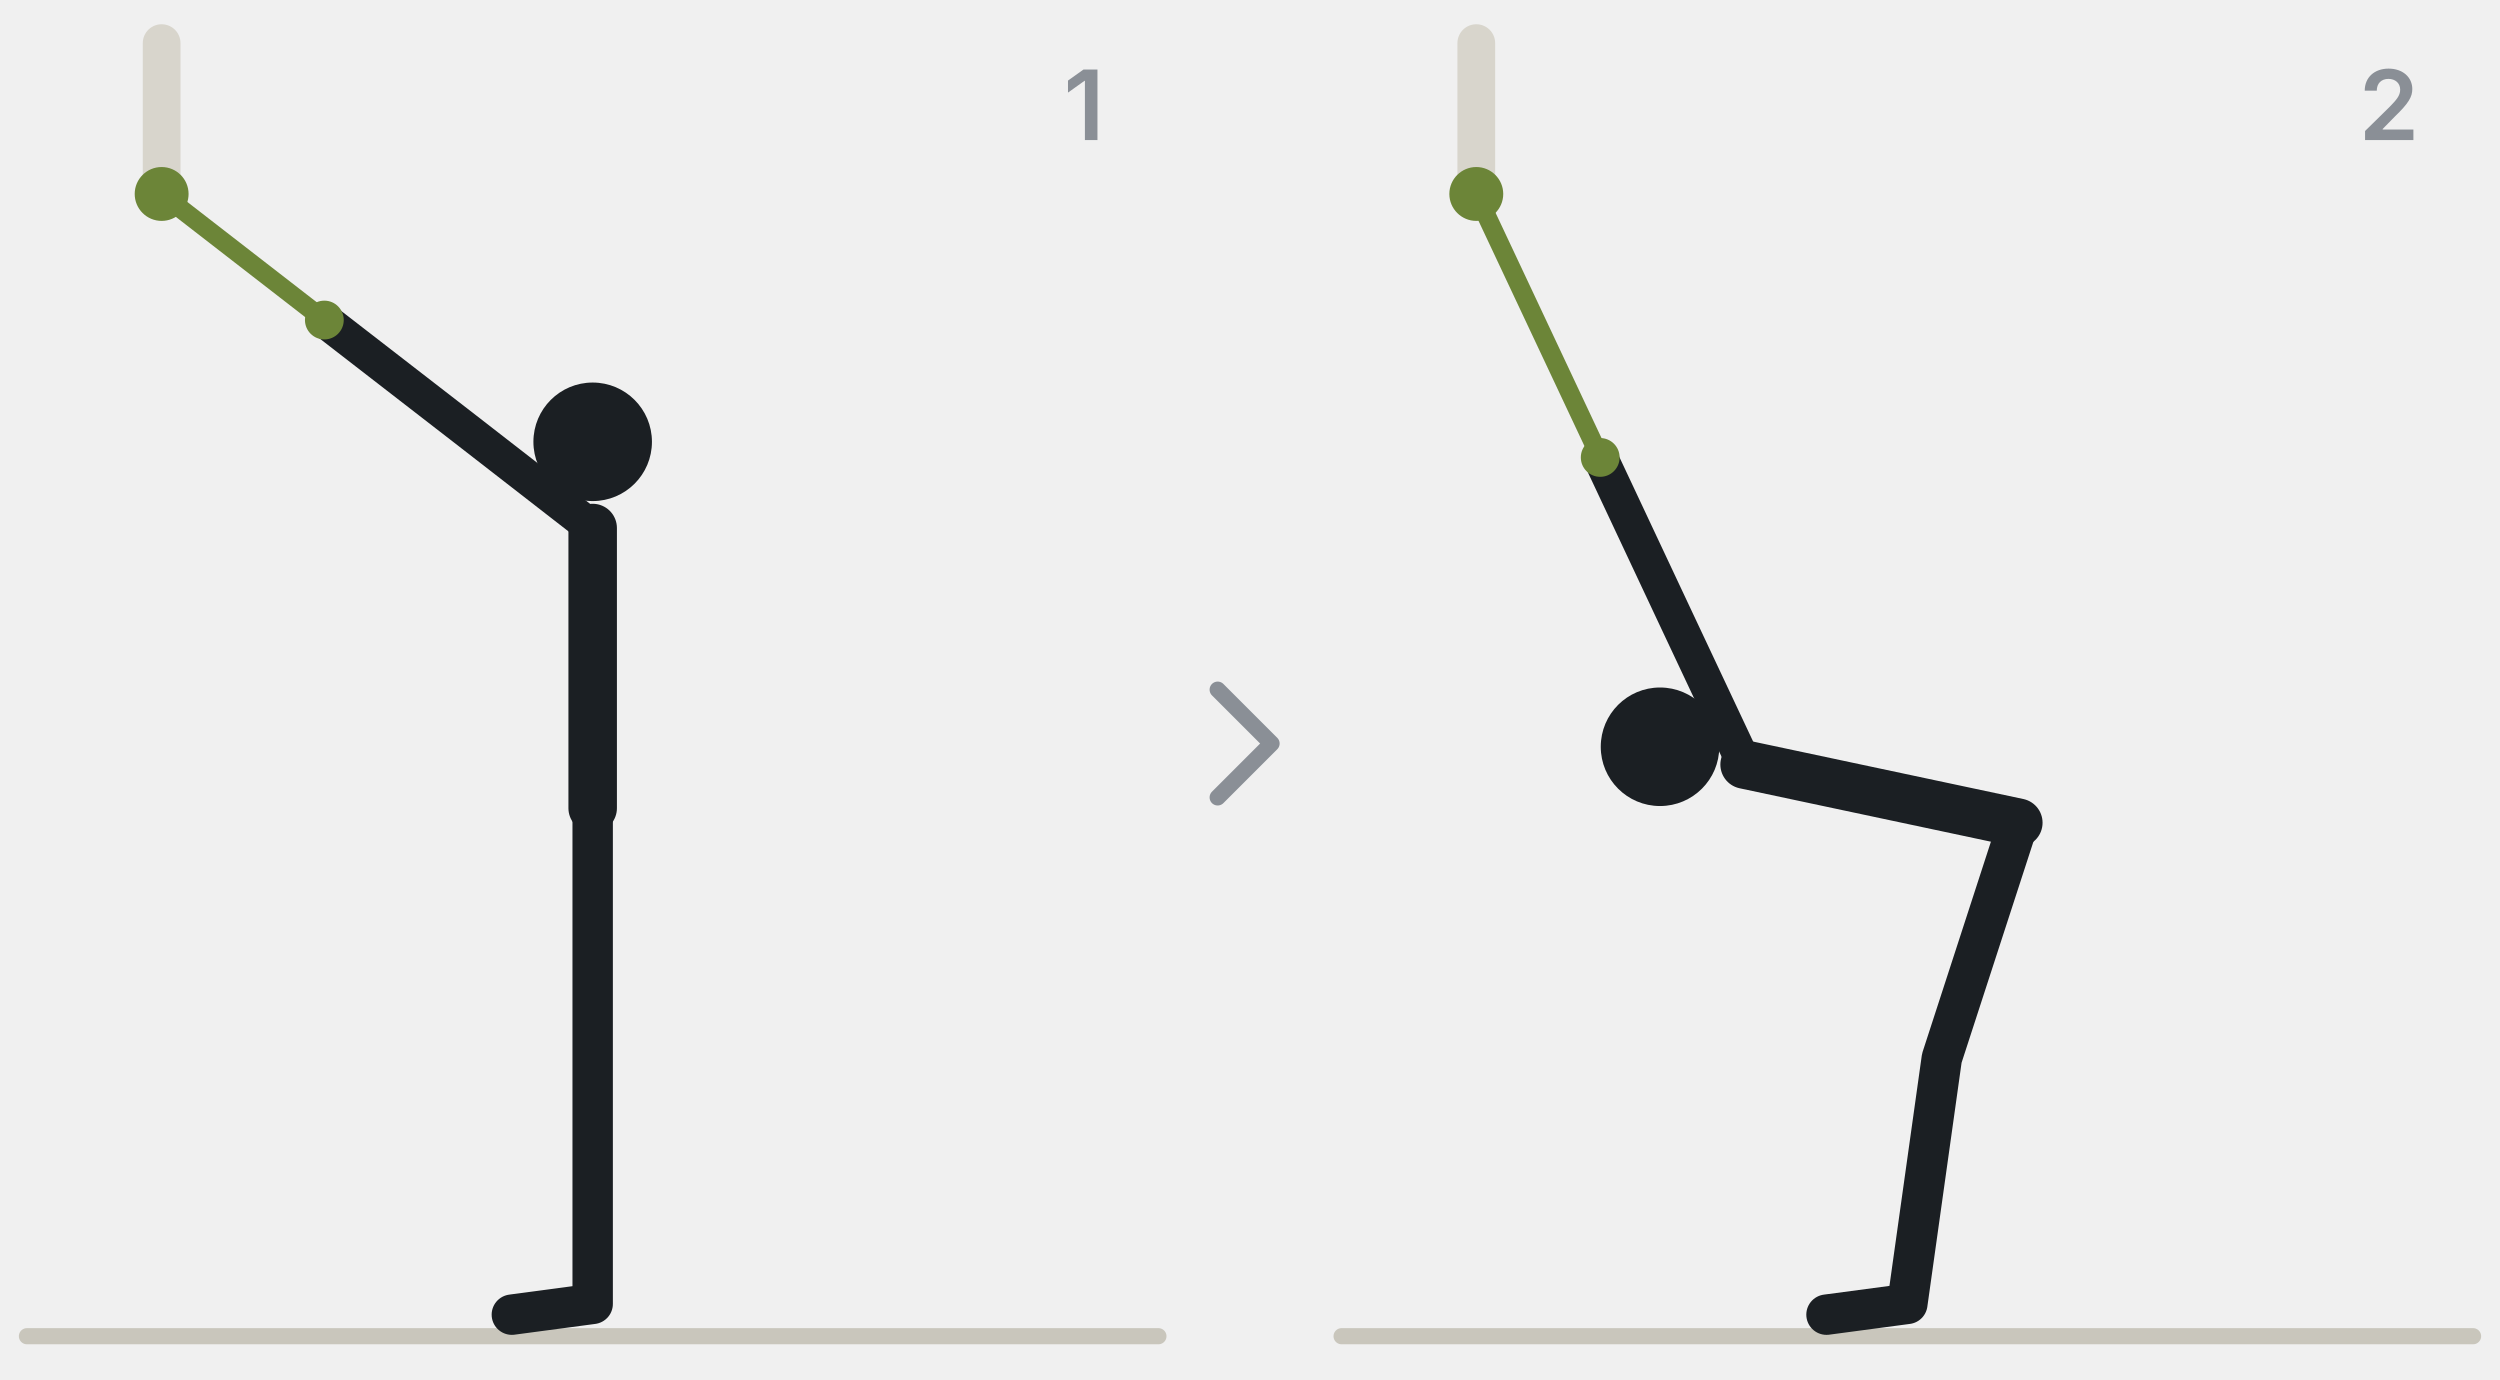
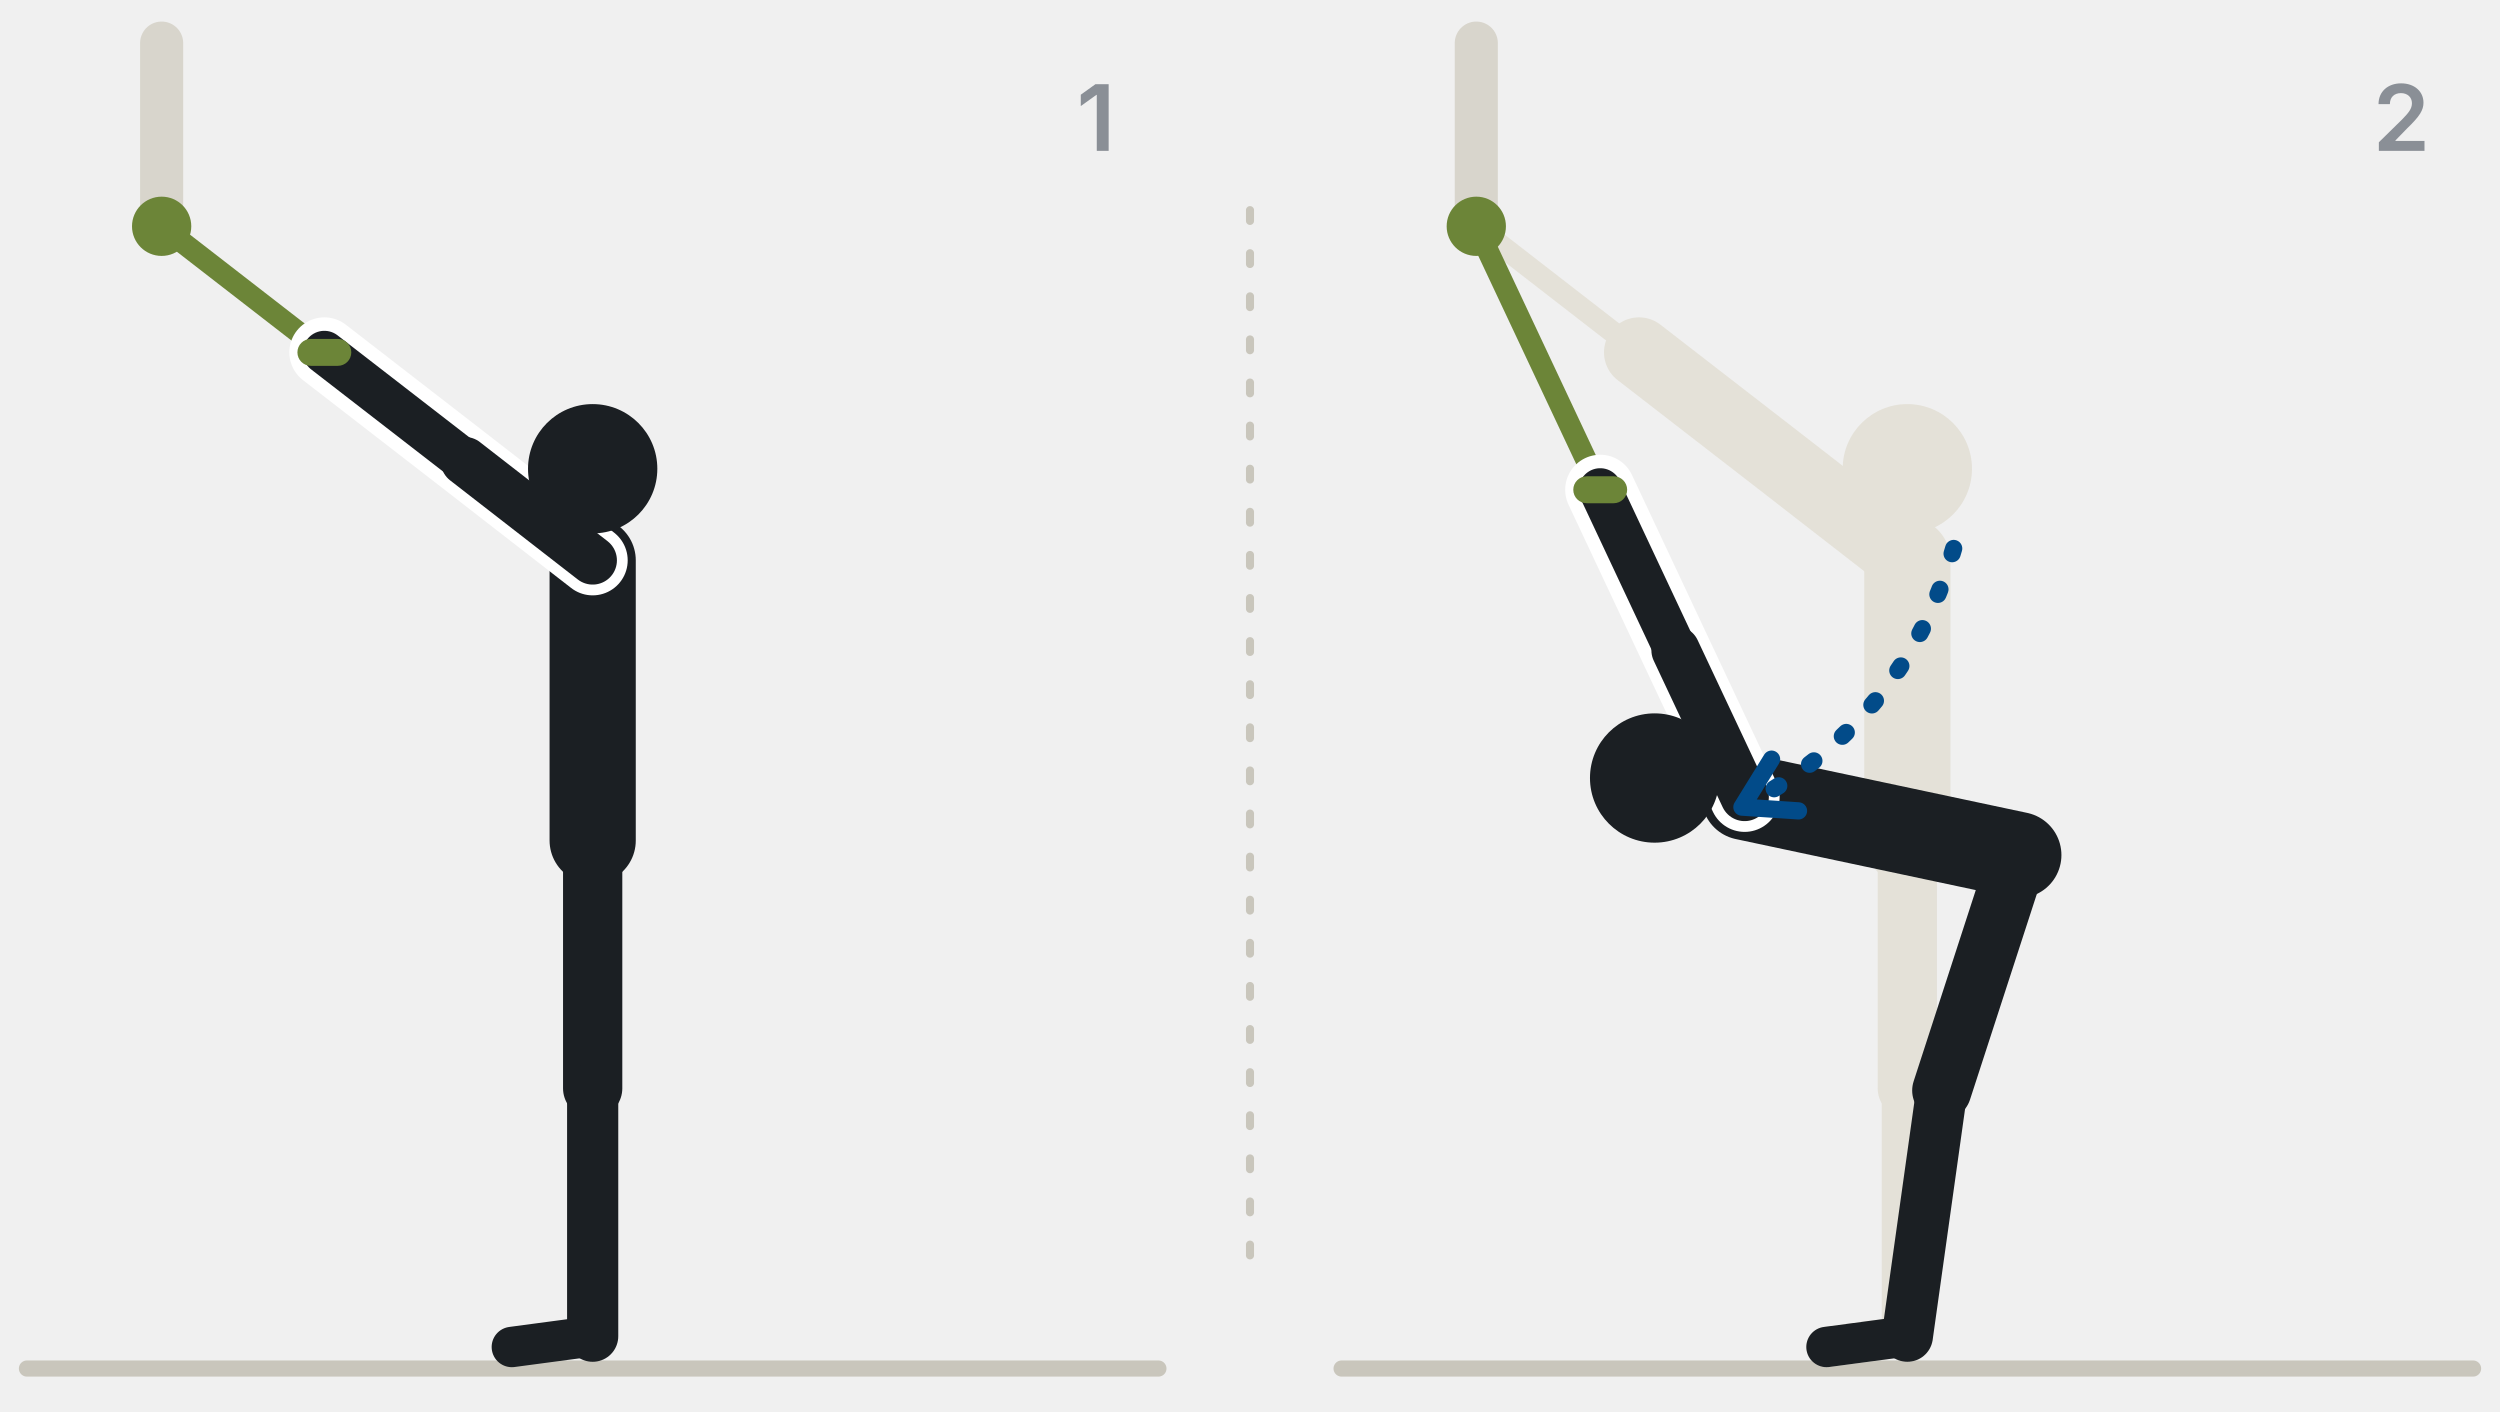
- <svg xmlns="http://www.w3.org/2000/svg" viewBox="-30 -248 464 256" role="img">
+ <svg xmlns="http://www.w3.org/2000/svg" viewBox="-30 -254 464 262" role="img">
  <g transform="translate(0,0)">
-     <line x1="0" y1="-212" x2="0" y2="-240" stroke="#D8D5CC" stroke-width="7" stroke-linecap="round" />
+     <line x1="0" y1="-212" x2="0" y2="-246" stroke="#D8D5CC" stroke-width="8" stroke-linecap="round" />
    <line x1="-25" y1="0" x2="185" y2="0" stroke="#C9C6BC" stroke-width="3" stroke-linecap="round" />
-     <polyline points="0,-212 30.2,-188.6" fill="none" stroke="#6C8538" stroke-width="3.5" stroke-linecap="round" stroke-linejoin="round" />
-     <circle cx="0" cy="-212" r="5" fill="#6C8538" />
-     <polyline points="80,-98 80,-52 80,-6 65,-4" fill="none" stroke="#1B1F23" stroke-width="7.5" stroke-linecap="round" stroke-linejoin="round" />
-     <polyline points="80,-98 80,-150" fill="none" stroke="#1B1F23" stroke-width="9" stroke-linecap="round" stroke-linejoin="round" />
-     <polyline points="80,-150 56.3,-168.4 30.2,-188.6" fill="none" stroke="#1B1F23" stroke-width="6.5" stroke-linecap="round" stroke-linejoin="round" />
-     <circle cx="30.2" cy="-188.6" r="3.6" fill="#6C8538" />
-     <circle cx="80" cy="-166" r="11" fill="#1B1F23" />
-     <text x="175" y="-222" text-anchor="end" font-family="-apple-system,system-ui,sans-serif" font-size="18" font-weight="600" fill="#8A8F96">1</text>
+     <polyline points="0,-212 30.2,-188.6" fill="none" stroke="#6C8538" stroke-width="4" stroke-linecap="round" stroke-linejoin="round" />
+     <circle cx="0" cy="-212" r="5.5" fill="#6C8538" />
+     <polyline points="80,-98 80,-52" fill="none" stroke="#1B1F23" stroke-width="11" stroke-linecap="round" stroke-linejoin="round" />
+     <polyline points="80,-52 80,-6" fill="none" stroke="#1B1F23" stroke-width="9.5" stroke-linecap="round" stroke-linejoin="round" />
+     <polyline points="80,-6 65,-4" fill="none" stroke="#1B1F23" stroke-width="7.5" stroke-linecap="round" stroke-linejoin="round" />
+     <polyline points="80,-98 80,-150" fill="none" stroke="#1B1F23" stroke-width="16" stroke-linecap="round" stroke-linejoin="round" />
+     <polyline points="80,-150 56.3,-168.4 30.2,-188.6" fill="none" stroke="#FFFFFF" stroke-width="13" stroke-linecap="round" stroke-linejoin="round" />
+     <polyline points="80,-150 56.3,-168.4" fill="none" stroke="#1B1F23" stroke-width="9" stroke-linecap="round" stroke-linejoin="round" />
+     <polyline points="56.3,-168.4 30.2,-188.6" fill="none" stroke="#1B1F23" stroke-width="8" stroke-linecap="round" stroke-linejoin="round" />
+     <circle cx="80" cy="-167" r="12" fill="#1B1F23" />
+     <rect x="25.2" y="-191.1" width="10" height="5" rx="2.5" fill="#6C8538" />
+     <text x="177" y="-226" text-anchor="end" font-family="-apple-system,system-ui,sans-serif" font-size="17" font-weight="600" fill="#8A8F96">1</text>
  </g>
  <g transform="translate(244,0)">
-     <line x1="0" y1="-212" x2="0" y2="-240" stroke="#D8D5CC" stroke-width="7" stroke-linecap="round" />
+     <line x1="0" y1="-212" x2="0" y2="-246" stroke="#D8D5CC" stroke-width="8" stroke-linecap="round" />
    <line x1="-25" y1="0" x2="185" y2="0" stroke="#C9C6BC" stroke-width="3" stroke-linecap="round" />
-     <polyline points="0,-212 23,-163.1" fill="none" stroke="#6C8538" stroke-width="3.5" stroke-linecap="round" stroke-linejoin="round" />
-     <circle cx="0" cy="-212" r="5" fill="#6C8538" />
-     <polyline points="100.6,-95.3 86.4,-51.6 80,-6 65,-4" fill="none" stroke="#1B1F23" stroke-width="7.5" stroke-linecap="round" stroke-linejoin="round" />
-     <polyline points="100.6,-95.3 49.8,-106.1" fill="none" stroke="#1B1F23" stroke-width="9" stroke-linecap="round" stroke-linejoin="round" />
-     <polyline points="49.8,-106.1 37,-133.3 23,-163.1" fill="none" stroke="#1B1F23" stroke-width="6.5" stroke-linecap="round" stroke-linejoin="round" />
-     <circle cx="23" cy="-163.1" r="3.6" fill="#6C8538" />
-     <circle cx="34.1" cy="-109.4" r="11" fill="#1B1F23" />
-     <text x="175" y="-222" text-anchor="end" font-family="-apple-system,system-ui,sans-serif" font-size="18" font-weight="600" fill="#8A8F96">2</text>
+     <polyline points="0,-212 30.2,-188.6" fill="none" stroke="#E4E1D8" stroke-width="4" stroke-linecap="round" stroke-linejoin="round" />
+     <polyline points="80,-98 80,-52" fill="none" stroke="#E4E1D8" stroke-width="11" stroke-linecap="round" stroke-linejoin="round" />
+     <polyline points="80,-52 80,-6" fill="none" stroke="#E4E1D8" stroke-width="9.5" stroke-linecap="round" stroke-linejoin="round" />
+     <polyline points="80,-6 65,-4" fill="none" stroke="#E4E1D8" stroke-width="7.5" stroke-linecap="round" stroke-linejoin="round" />
+     <polyline points="80,-98 80,-150" fill="none" stroke="#E4E1D8" stroke-width="16" stroke-linecap="round" stroke-linejoin="round" />
+     <polyline points="80,-150 56.3,-168.4 30.2,-188.6" fill="none" stroke="#E4E1D8" stroke-width="13" stroke-linecap="round" stroke-linejoin="round" />
+     <polyline points="80,-150 56.3,-168.4" fill="none" stroke="#E4E1D8" stroke-width="9" stroke-linecap="round" stroke-linejoin="round" />
+     <polyline points="56.3,-168.4 30.2,-188.6" fill="none" stroke="#E4E1D8" stroke-width="8" stroke-linecap="round" stroke-linejoin="round" />
+     <circle cx="80" cy="-167" r="12" fill="#E4E1D8" />
+     <polyline points="0,-212 23,-163.1" fill="none" stroke="#6C8538" stroke-width="4" stroke-linecap="round" stroke-linejoin="round" />
+     <circle cx="0" cy="-212" r="5.5" fill="#6C8538" />
+     <polyline points="100.6,-95.3 86.4,-51.6" fill="none" stroke="#1B1F23" stroke-width="11" stroke-linecap="round" stroke-linejoin="round" />
+     <polyline points="86.4,-51.6 80,-6" fill="none" stroke="#1B1F23" stroke-width="9.5" stroke-linecap="round" stroke-linejoin="round" />
+     <polyline points="80,-6 65,-4" fill="none" stroke="#1B1F23" stroke-width="7.5" stroke-linecap="round" stroke-linejoin="round" />
+     <polyline points="100.6,-95.3 49.8,-106.1" fill="none" stroke="#1B1F23" stroke-width="16" stroke-linecap="round" stroke-linejoin="round" />
+     <polyline points="49.8,-106.1 37,-133.3 23,-163.1" fill="none" stroke="#FFFFFF" stroke-width="13" stroke-linecap="round" stroke-linejoin="round" />
+     <polyline points="49.8,-106.1 37,-133.3" fill="none" stroke="#1B1F23" stroke-width="9" stroke-linecap="round" stroke-linejoin="round" />
+     <polyline points="37,-133.3 23,-163.1" fill="none" stroke="#1B1F23" stroke-width="8" stroke-linecap="round" stroke-linejoin="round" />
+     <circle cx="33.1" cy="-109.6" r="12" fill="#1B1F23" />
+     <rect x="18" y="-165.6" width="10" height="5" rx="2.5" fill="#6C8538" />
+     <path d="M 88.6,-152.2 Q 79.3,-119.8 49.3,-104.2" fill="none" stroke="#024B89" stroke-width="3.2" stroke-linecap="round" stroke-dasharray="1 7" />
+     <path d="M 59.8,-103.5 L 49.3,-104.2 L 54.8,-113.1" fill="none" stroke="#024B89" stroke-width="3.2" stroke-linecap="round" stroke-linejoin="round" />
+     <text x="177" y="-226" text-anchor="end" font-family="-apple-system,system-ui,sans-serif" font-size="17" font-weight="600" fill="#8A8F96">2</text>
  </g>
-   <path d="M 196 -120 L 206 -110 L 196 -100" fill="none" stroke="#8A8F96" stroke-width="3" stroke-linecap="round" stroke-linejoin="round" />
+   <line x1="202" y1="-215" x2="202" y2="-20" stroke="#C9C6BC" stroke-width="1.5" stroke-dasharray="2 6" stroke-linecap="round" />
</svg>
